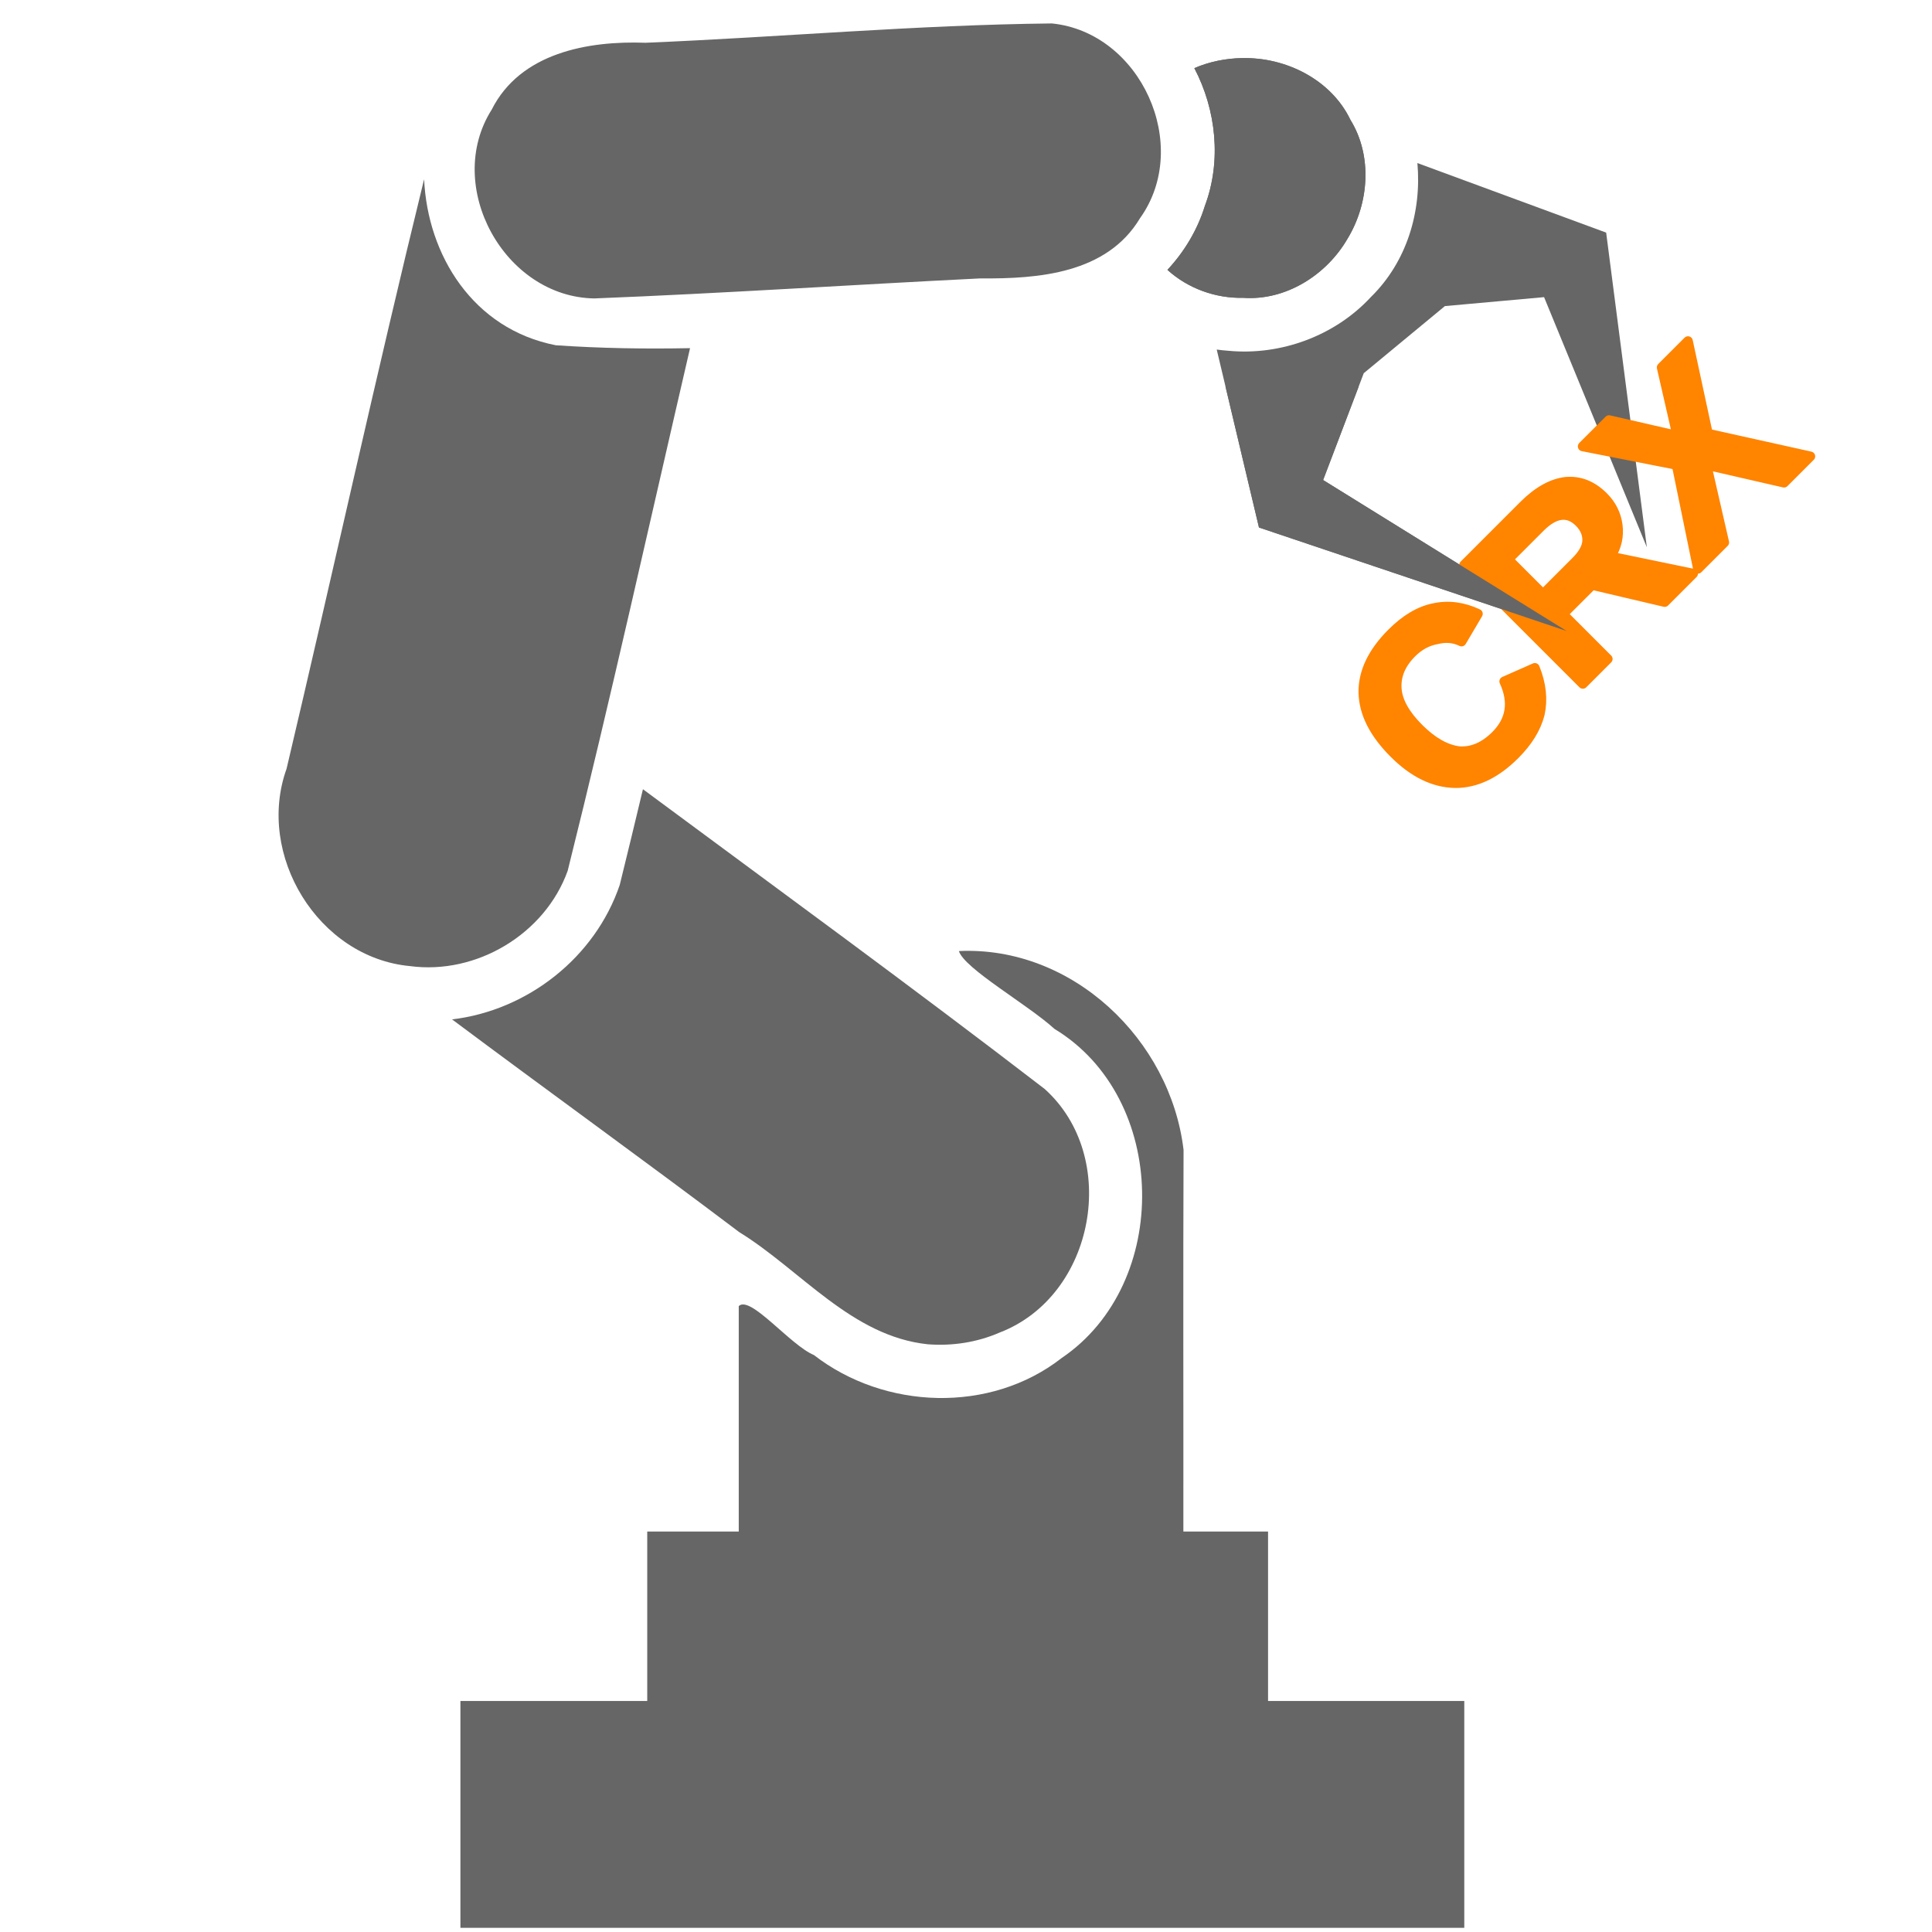
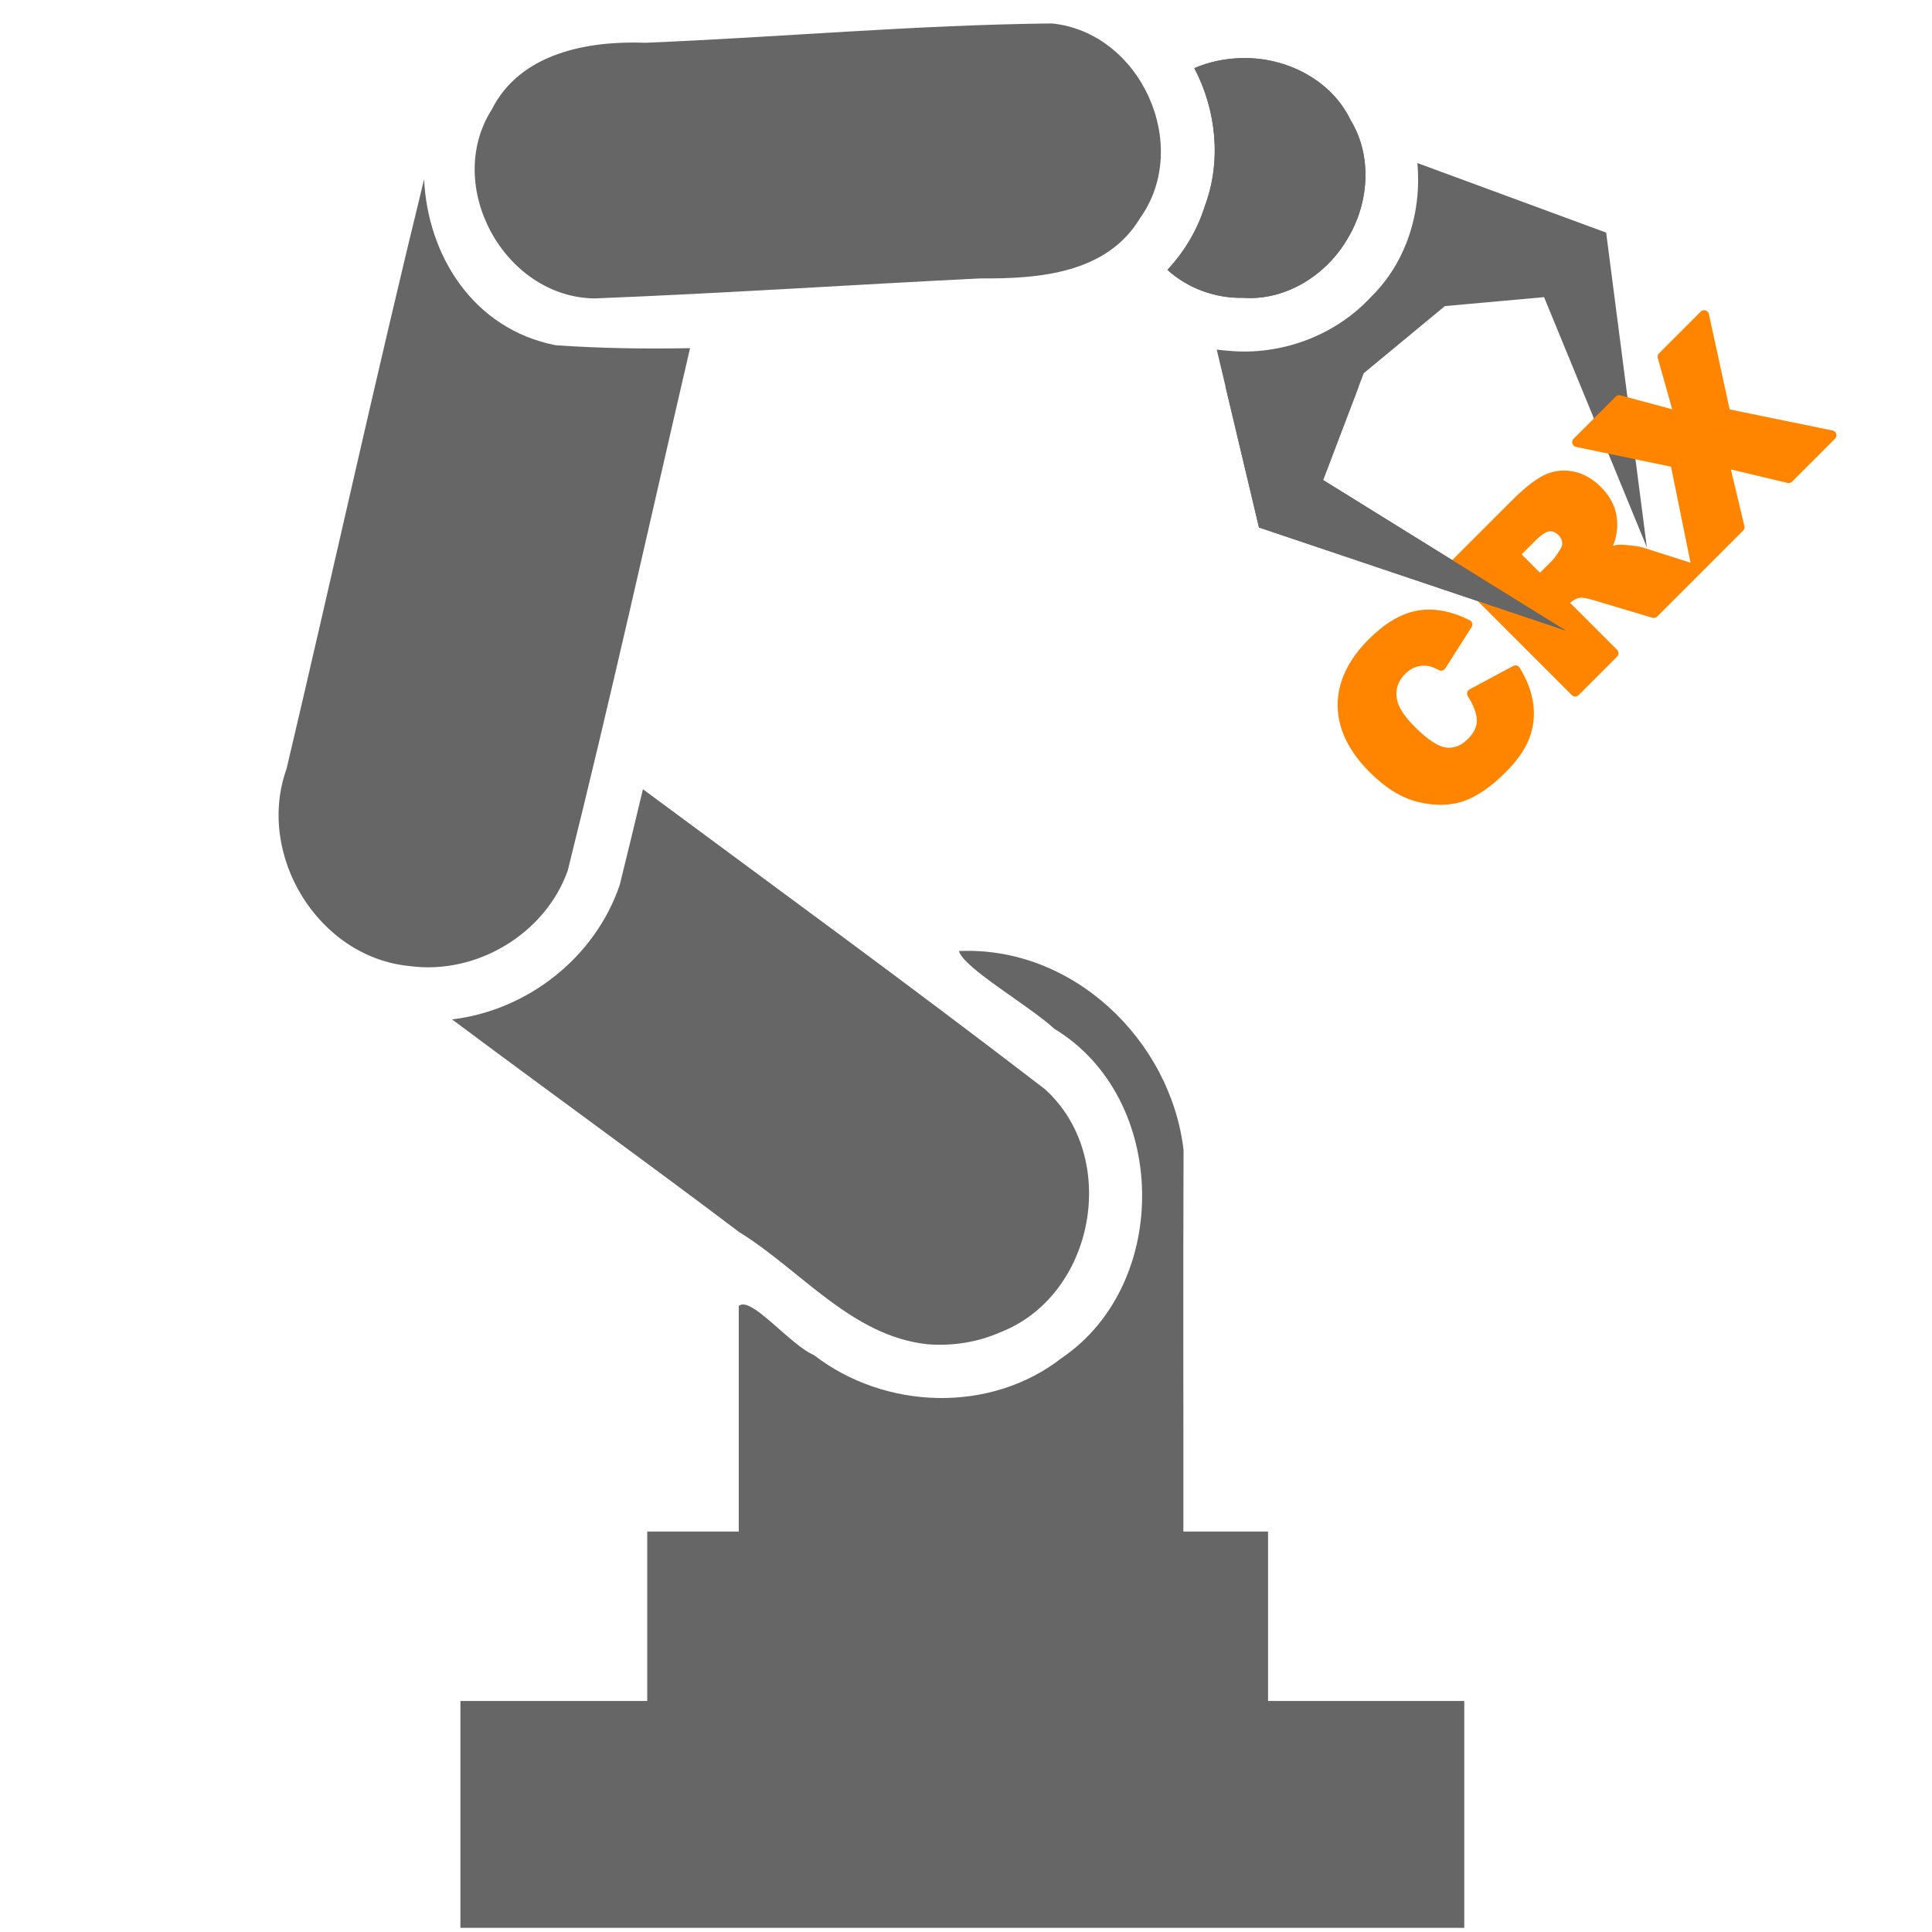
<svg xmlns="http://www.w3.org/2000/svg" xmlns:xlink="http://www.w3.org/1999/xlink" width="80" height="80" viewBox="0 0 30 30">
  <defs>
    <clipPath id="left-finger">
      <path d="M17 6H23.4L25 10.5H17Z" />
    </clipPath>
  </defs>
  <g id="robot" fill="#666" transform="translate(-2.4347 -3.222)">
    <path d="M12.418 15.478c-.118.496-.238.99-.36 1.485-.383 1.129-1.435 1.95-2.604 2.088 1.481 1.107 2.984 2.189 4.459 3.303.96.592 1.746 1.618 2.929 1.742.381.029.768-.03 1.119-.184 1.478-.57 1.872-2.721.696-3.78-2.055-1.581-4.154-3.11-6.239-4.655z" />
    <path d="M17.324 17.989c.085.274 1.061.825 1.485 1.21 1.772 1.072 1.817 3.953.113 5.109-1.109.867-2.751.806-3.849-.045-.37-.155-.988-.935-1.167-.76v3.501h-1.421v2.631h-2.901v3.522h15.588v-3.522h-3.047v-2.631h-1.315c.002-1.975-.005-3.952.003-5.926-.203-1.712-1.727-3.17-3.489-3.088zm7.12-12.235c.067.754-.163 1.533-.723 2.081-.556.601-1.396.911-2.209.834-.062-.004-.123-.011-.184-.019l.656 2.763 4.777 1.607-3.781-2.344.631-1.659 1.26-1.042 1.54-.139 1.596 3.884-.632-4.886z" />
    <path d="M21.739 7.846c-.429.01-.858-.145-1.177-.434.264-.283.468-.623.582-.993.261-.694.177-1.488-.164-2.139.234-.101.489-.152.744-.156.677-.016 1.381.334 1.68.959.344.558.288 1.295-.045 1.844-.325.564-.958.966-1.62.919z" />
    <path d="M21.724 4.124c-.254.004-.509.055-.743.156.341.651.423 1.445.163 2.139-.114.37-.317.711-.581.994.318.289.747.444 1.177.434.662.047 1.295-.356 1.62-.919.334-.549.389-1.286.045-1.843-.3-.626-1.004-.976-1.681-.96zm-10.059 3.732c-1.4-.02-2.346-1.746-1.595-2.932.444-.882 1.494-1.071 2.389-1.038 2.103-.087 4.207-.278 6.309-.3 1.378.138 2.178 1.894 1.369 3.024-.516.862-1.58.943-2.48.935-1.998.099-3.995.232-5.993.311z" />
    <a transform="translate(2.9712 -10.859) scale(2.3518)">
      <path d="M2.572 7.171c-.317 1.293-.602 2.596-.908 3.892-.204.568.208 1.246.814 1.303.439.059.892-.211 1.042-.629.286-1.145.541-2.3.808-3.451-.297.006-.592.001-.886-.019-.548-.107-.847-.596-.87-1.097z" />
    </a>
  </g>
-   <text x="25.3" y="9.9" transform="rotate(-45 25.3 9.9)" font-family="Arial, Helvetica, sans-serif" font-weight="900" font-size="3.8" text-anchor="middle" fill="#ff8400" stroke="#ff8400" stroke-width="0.15" stroke-linejoin="round">CRX</text>
+   <path transform="rotate(-45 25.3 9.9)" fill="#ff8400" stroke="#ff8400" stroke-width="0.15" stroke-linejoin="round" d="M22.956 8.787L23.692 9.009Q23.618 9.319 23.458 9.527Q23.299 9.735 23.062 9.841Q22.826 9.946 22.46 9.946Q22.017 9.946 21.736 9.818Q21.454 9.689 21.25 9.364Q21.046 9.04 21.046 8.533Q21.046 7.859 21.405 7.496Q21.764 7.133 22.421 7.133Q22.935 7.133 23.229 7.341Q23.523 7.549 23.666 7.98L22.924 8.145Q22.885 8.02 22.842 7.963Q22.772 7.866 22.67 7.814Q22.568 7.763 22.442 7.763Q22.156 7.763 22.004 7.992Q21.889 8.163 21.889 8.528Q21.889 8.98 22.026 9.148Q22.163 9.316 22.412 9.316Q22.653 9.316 22.777 9.18Q22.9 9.045 22.956 8.787ZM24.112 9.9L24.112 7.18L25.512 7.18Q25.902 7.18 26.108 7.247Q26.314 7.313 26.44 7.494Q26.566 7.675 26.566 7.935Q26.566 8.161 26.47 8.326Q26.373 8.49 26.204 8.592Q26.097 8.657 25.909 8.7Q26.059 8.75 26.128 8.8Q26.174 8.833 26.262 8.943Q26.351 9.052 26.38 9.112L26.787 9.9L25.837 9.9L25.388 9.069Q25.303 8.907 25.236 8.859Q25.145 8.796 25.03 8.796L24.956 8.796L24.956 9.9L24.112 9.9ZM24.956 8.282L25.31 8.282Q25.368 8.282 25.533 8.245Q25.616 8.228 25.669 8.16Q25.722 8.091 25.722 8.002Q25.722 7.87 25.639 7.8Q25.555 7.729 25.325 7.729L24.956 7.729L24.956 8.282ZM26.871 7.18L27.797 7.18L28.278 8.017L28.747 7.18L29.663 7.18L28.817 8.497L29.743 9.9L28.799 9.9L28.261 9.026L27.724 9.9L26.785 9.9L27.724 8.482L26.871 7.18Z" />
  <use xlink:href="#robot" href="#robot" clip-path="url(#left-finger)" />
</svg>
